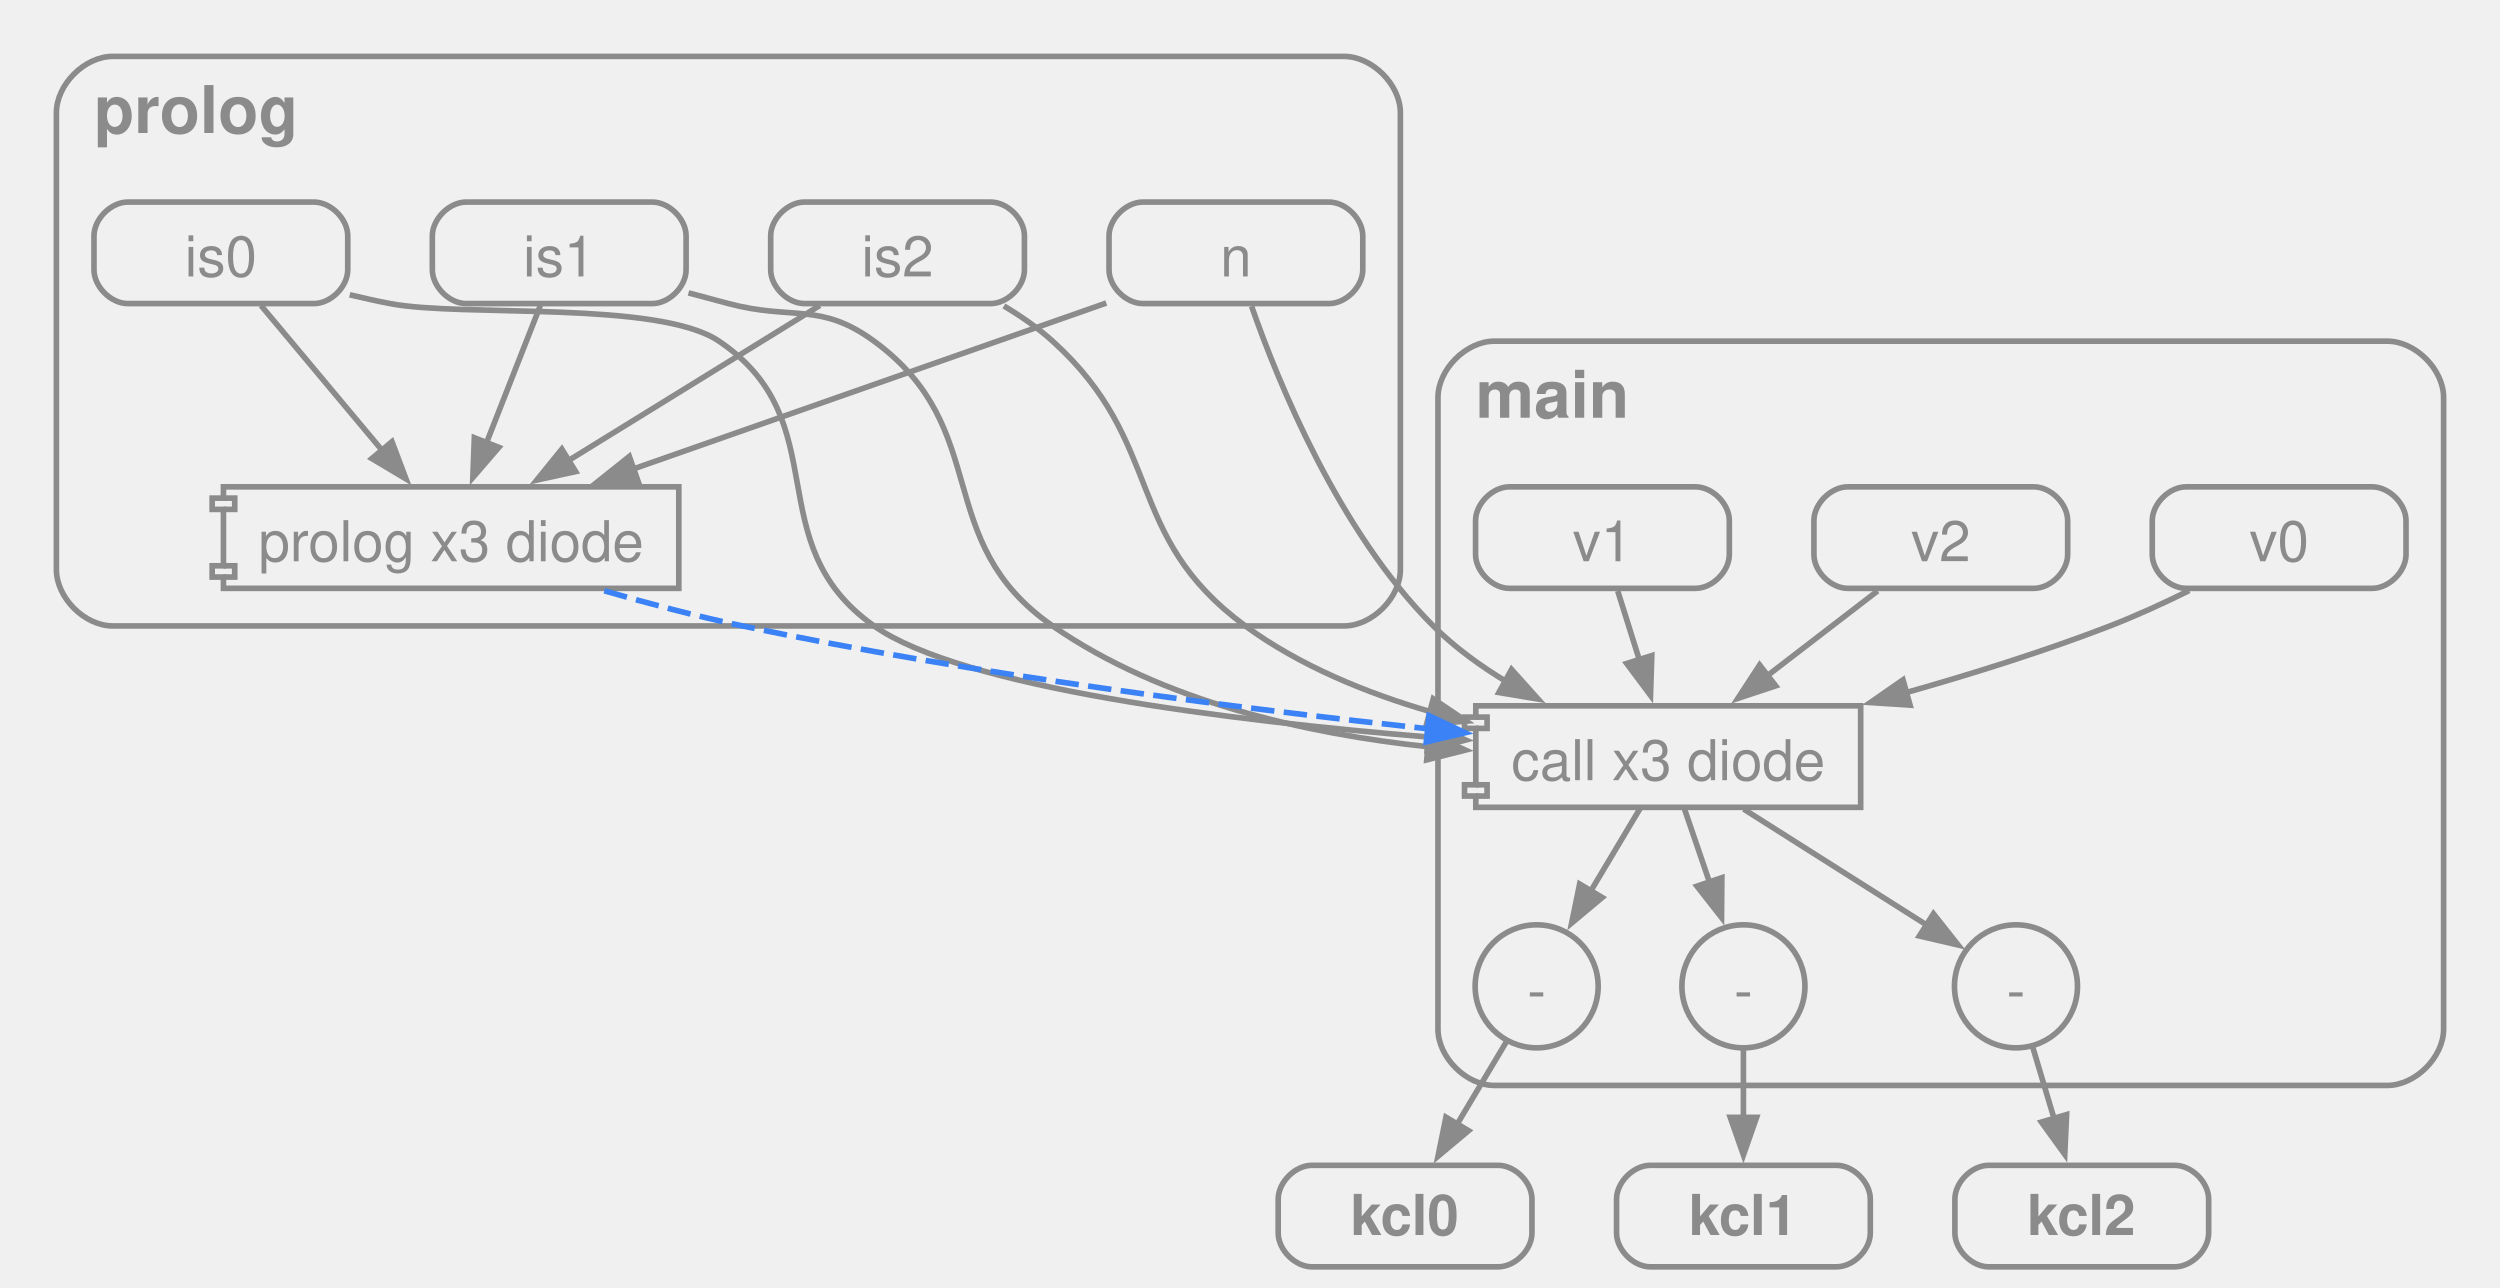
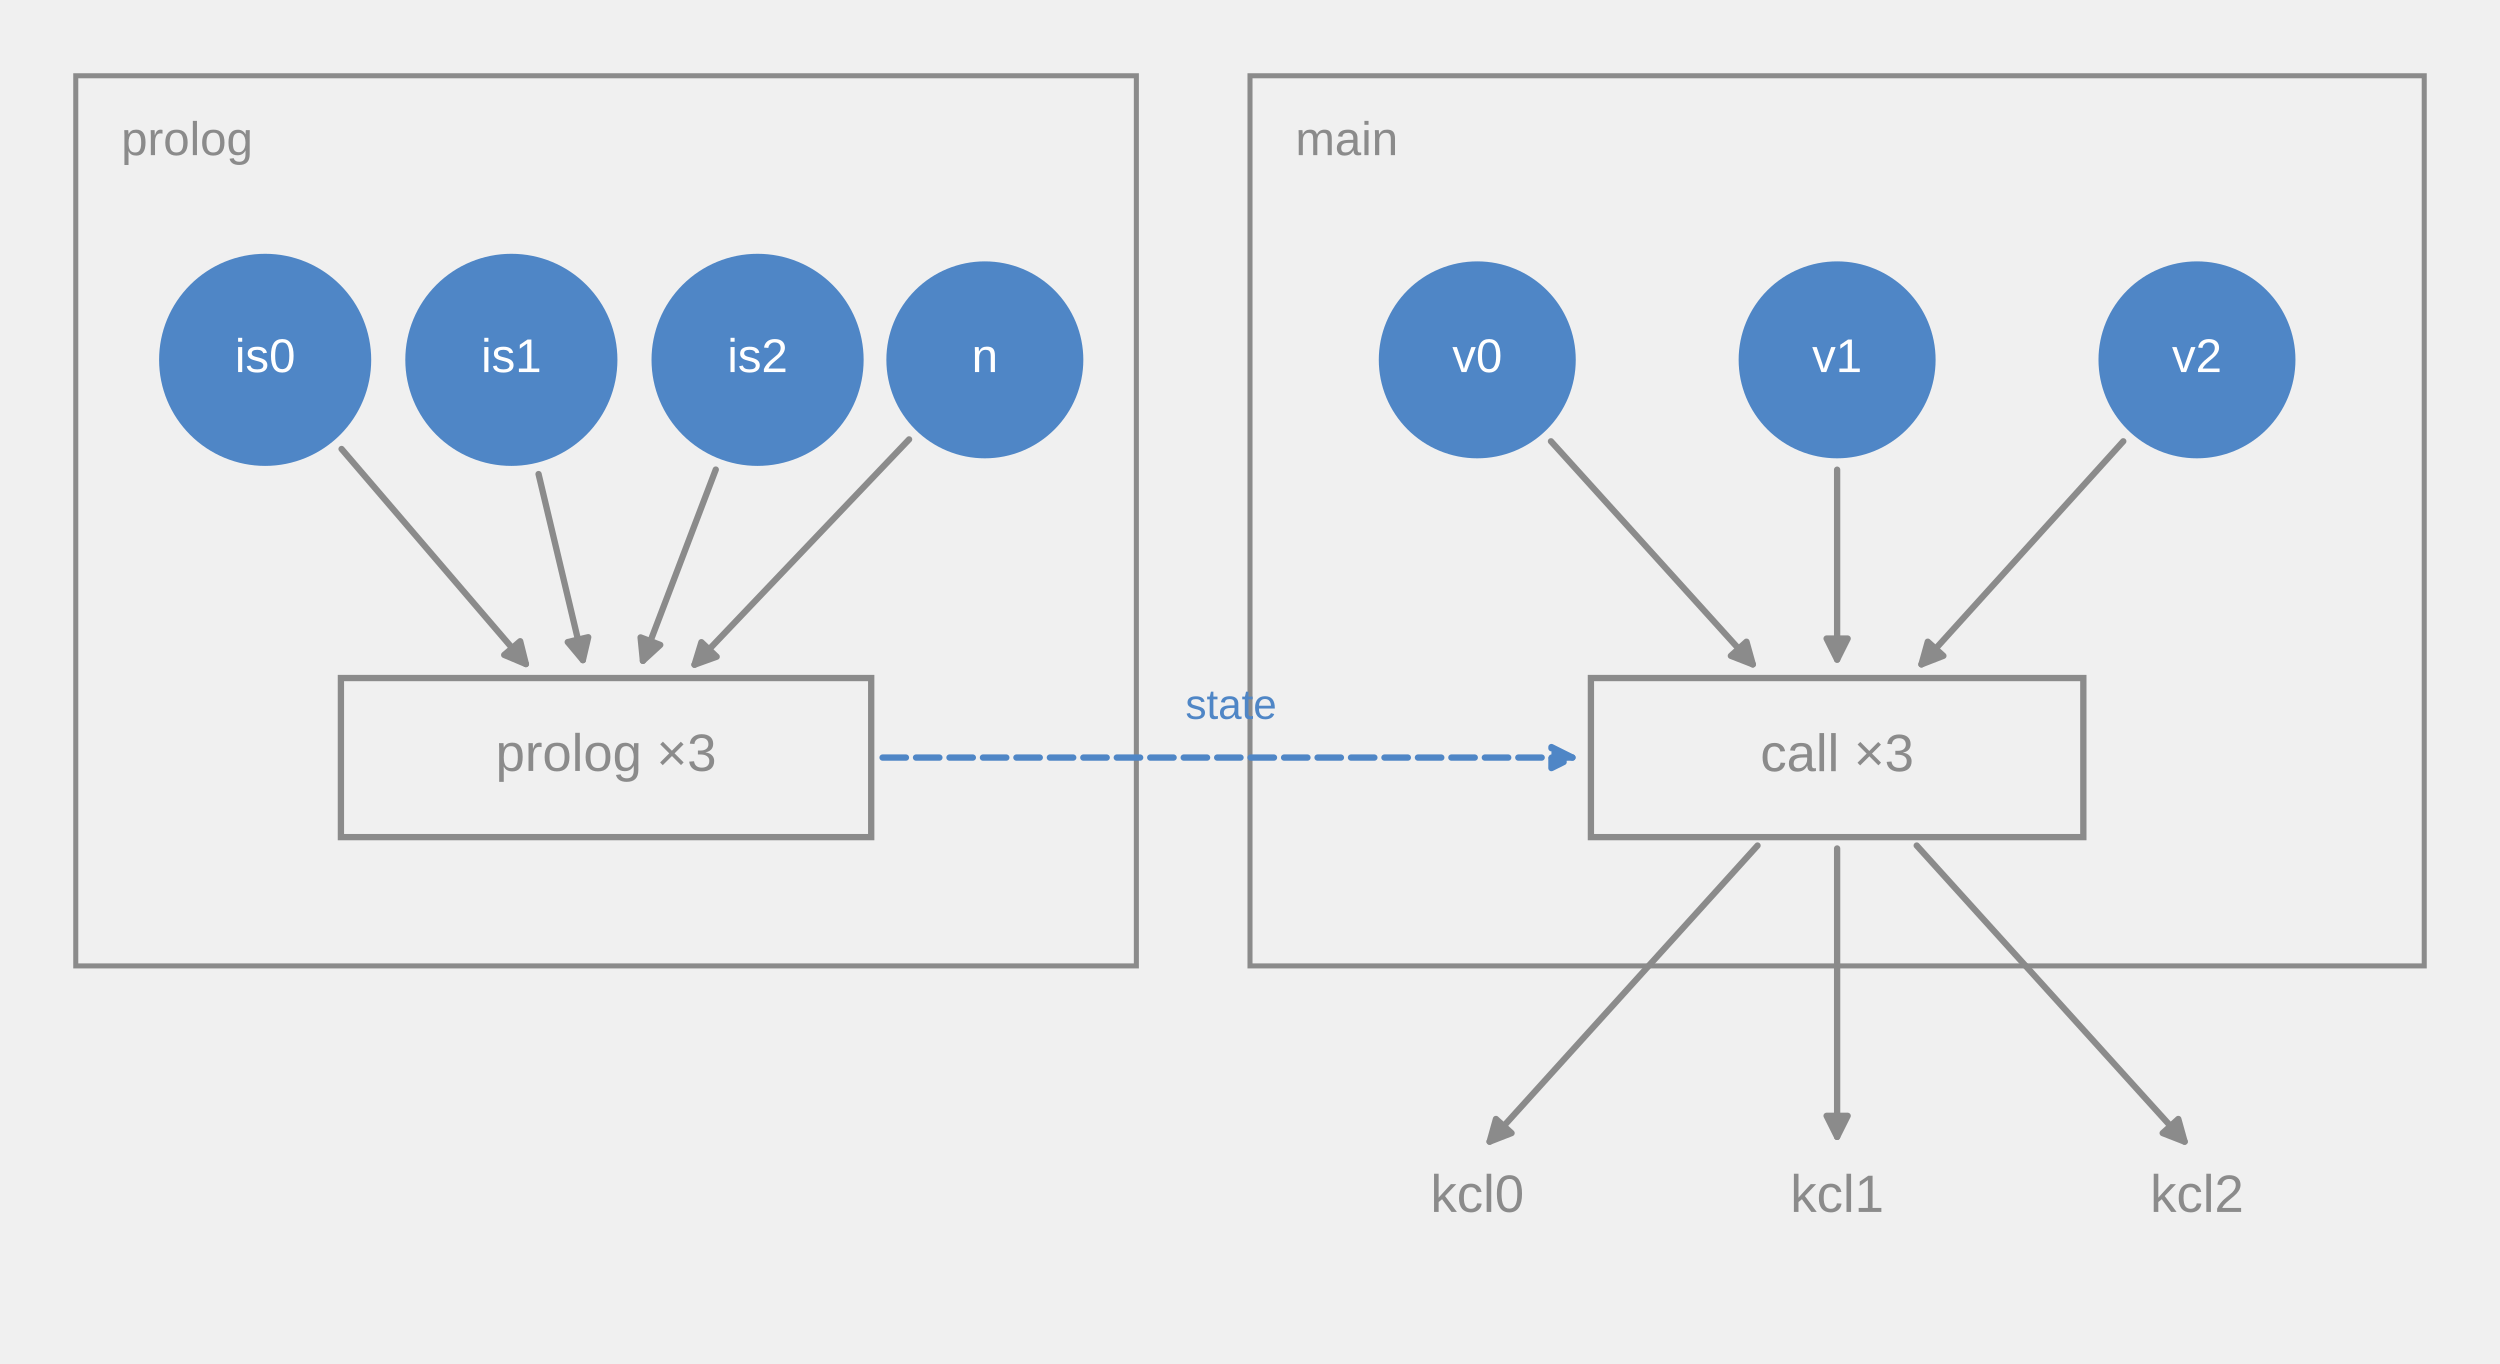
- <svg xmlns="http://www.w3.org/2000/svg" width="532pt" height="274pt" viewBox="0.00 0.00 532.00 274.00">
-   <g id="graph0" class="graph" transform="scale(1 1) rotate(0) translate(4 269.58)">
-     <g id="clust1" class="cluster">
-       <path fill="none" stroke="#8b8b8b" stroke-width="1.2" d="M20,-136.38C20,-136.38 282,-136.38 282,-136.38 288,-136.38 294,-142.38 294,-148.38 294,-148.38 294,-245.58 294,-245.58 294,-251.58 288,-257.58 282,-257.58 282,-257.58 20,-257.58 20,-257.58 14,-257.58 8,-251.58 8,-245.58 8,-245.58 8,-148.38 8,-148.38 8,-142.38 14,-136.38 20,-136.38" />
-       <text xml:space="preserve" text-anchor="start" x="16" y="-241.28" font-family="Helvetica,Arial,sans-serif" font-weight="bold" font-size="14.00" fill="#8b8b8b">prolog</text>
+ <svg xmlns="http://www.w3.org/2000/svg" width="475.2pt" height="259.2pt" viewBox="0 0 475.2 259.2" version="1.1">
+   <defs>
+     <style type="text/css">*{stroke-linejoin: round; stroke-linecap: butt}</style>
+   </defs>
+   <g id="figure_1">
+     <g id="patch_1">
+       <path d="M 0 259.2  L 475.2 259.2  L 475.2 0  L 0 0  L 0 259.2  z " style="fill: none" />
    </g>
-     <g id="clust2" class="cluster">
-       <path fill="none" stroke="#8b8b8b" stroke-width="1.2" d="M314,-38.6C314,-38.6 504,-38.6 504,-38.6 510,-38.6 516,-44.6 516,-50.6 516,-50.6 516,-184.98 516,-184.98 516,-190.98 510,-196.98 504,-196.98 504,-196.98 314,-196.98 314,-196.98 308,-196.98 302,-190.98 302,-184.98 302,-184.98 302,-50.6 302,-50.6 302,-44.6 308,-38.6 314,-38.6" />
-       <text xml:space="preserve" text-anchor="start" x="310" y="-180.68" font-family="Helvetica,Arial,sans-serif" font-weight="bold" font-size="14.00" fill="#8b8b8b">main</text>
-     </g>
-     <g id="node1" class="node">
-       <path fill="none" stroke="#8b8b8b" stroke-width="1.2" d="M62.8,-226.58C62.8,-226.58 23.2,-226.58 23.2,-226.58 19.6,-226.58 16,-222.98 16,-219.38 16,-219.38 16,-212.18 16,-212.18 16,-208.58 19.6,-204.98 23.2,-204.98 23.2,-204.98 62.8,-204.98 62.8,-204.98 66.4,-204.98 70,-208.58 70,-212.18 70,-212.18 70,-219.38 70,-219.38 70,-222.98 66.4,-226.58 62.8,-226.58" />
-       <text xml:space="preserve" text-anchor="middle" x="43" y="-210.75" font-family="Helvetica,Arial,sans-serif" font-size="12.00" fill="#8b8b8b">is0</text>
-     </g>
-     <g id="node5" class="node">
-       <polygon fill="none" stroke="#8b8b8b" stroke-width="1.2" points="140.45,-165.98 43.55,-165.98 43.55,-163.58 41.15,-163.58 41.15,-161.18 43.55,-161.18 43.55,-149.18 41.15,-149.18 41.15,-146.78 43.55,-146.78 43.55,-144.38 140.45,-144.38 140.45,-165.98" />
-       <polyline fill="none" stroke="#8b8b8b" stroke-width="1.2" points="43.55,-163.58 45.95,-163.58 45.95,-161.18 43.55,-161.18" />
-       <polyline fill="none" stroke="#8b8b8b" stroke-width="1.2" points="43.55,-149.18 45.95,-149.18 45.95,-146.78 43.55,-146.78" />
-       <text xml:space="preserve" text-anchor="middle" x="92" y="-150.15" font-family="Helvetica,Arial,sans-serif" font-size="12.00" fill="#8b8b8b">prolog x3 diode</text>
-     </g>
-     <g id="edge1" class="edge">
-       <path fill="none" stroke="#8b8b8b" stroke-width="1.2" d="M51.54,-204.57C58.63,-196.08 68.89,-183.81 77.31,-173.75" />
-       <polygon fill="#8b8b8b" stroke="#8b8b8b" stroke-width="1.2" points="79.41,-175.59 82.4,-167.66 75.12,-172 79.41,-175.59" />
-     </g>
-     <g id="node9" class="node">
-       <polygon fill="none" stroke="#8b8b8b" stroke-width="1.2" points="391.95,-119.38 310.05,-119.38 310.05,-116.98 307.65,-116.98 307.65,-114.58 310.05,-114.58 310.05,-102.58 307.65,-102.58 307.65,-100.18 310.05,-100.18 310.05,-97.78 391.95,-97.78 391.95,-119.38" />
-       <polyline fill="none" stroke="#8b8b8b" stroke-width="1.2" points="310.05,-116.98 312.45,-116.98 312.45,-114.58 310.05,-114.58" />
-       <polyline fill="none" stroke="#8b8b8b" stroke-width="1.2" points="310.05,-102.58 312.45,-102.58 312.45,-100.18 310.05,-100.18" />
-       <text xml:space="preserve" text-anchor="middle" x="351" y="-103.55" font-family="Helvetica,Arial,sans-serif" font-size="12.00" fill="#8b8b8b">call x3 diode</text>
-     </g>
-     <g id="edge7" class="edge">
-       <path fill="none" stroke="#8b8b8b" stroke-width="1.2" d="M70.42,-206.85C73.3,-206.16 76.2,-205.51 79,-204.98 94.38,-202.02 136.02,-205.73 149,-196.98 174.43,-179.84 156.95,-154.06 182,-136.38 200.57,-123.26 257.36,-116.25 300.02,-112.73" />
-       <polygon fill="#8b8b8b" stroke="#8b8b8b" stroke-width="1.2" points="300.14,-115.53 307.9,-112.11 299.7,-109.95 300.14,-115.53" />
-     </g>
-     <g id="node2" class="node">
-       <path fill="none" stroke="#8b8b8b" stroke-width="1.2" d="M134.8,-226.58C134.8,-226.58 95.2,-226.58 95.2,-226.58 91.6,-226.58 88,-222.98 88,-219.38 88,-219.38 88,-212.18 88,-212.18 88,-208.58 91.6,-204.98 95.2,-204.98 95.2,-204.98 134.8,-204.98 134.8,-204.98 138.4,-204.98 142,-208.58 142,-212.18 142,-212.18 142,-219.38 142,-219.38 142,-222.98 138.4,-226.58 134.8,-226.58" />
-       <text xml:space="preserve" text-anchor="middle" x="115" y="-210.75" font-family="Helvetica,Arial,sans-serif" font-size="12.00" fill="#8b8b8b">is1</text>
-     </g>
-     <g id="edge3" class="edge">
-       <path fill="none" stroke="#8b8b8b" stroke-width="1.2" d="M110.99,-204.57C107.83,-196.5 103.32,-185.02 99.49,-175.26" />
-       <polygon fill="#8b8b8b" stroke="#8b8b8b" stroke-width="1.2" points="102.15,-174.38 96.62,-167.96 96.94,-176.43 102.15,-174.38" />
-     </g>
-     <g id="edge10" class="edge">
-       <path fill="none" stroke="#8b8b8b" stroke-width="1.2" d="M142.51,-207.25C145.37,-206.48 148.25,-205.71 151,-204.98 164.75,-201.33 170.52,-205.38 182,-196.98 207.66,-178.21 193.87,-154.49 220,-136.38 243.26,-120.25 274.08,-113.41 299.98,-110.66" />
-       <polygon fill="#8b8b8b" stroke="#8b8b8b" stroke-width="1.2" points="300.11,-113.46 307.83,-109.96 299.61,-107.88 300.11,-113.46" />
-     </g>
-     <g id="node3" class="node">
-       <path fill="none" stroke="#8b8b8b" stroke-width="1.2" d="M206.8,-226.58C206.8,-226.58 167.2,-226.58 167.2,-226.58 163.6,-226.58 160,-222.98 160,-219.38 160,-219.38 160,-212.18 160,-212.18 160,-208.58 163.6,-204.98 167.2,-204.98 167.2,-204.98 206.8,-204.98 206.8,-204.98 210.4,-204.98 214,-208.58 214,-212.18 214,-212.18 214,-219.38 214,-219.38 214,-222.98 210.4,-226.58 206.8,-226.58" />
-       <text xml:space="preserve" text-anchor="middle" x="187" y="-210.75" font-family="Helvetica,Arial,sans-serif" font-size="12.00" fill="#8b8b8b">is2</text>
-     </g>
-     <g id="edge4" class="edge">
-       <path fill="none" stroke="#8b8b8b" stroke-width="1.2" d="M170.45,-204.57C155.69,-195.47 133.88,-182.01 116.99,-171.59" />
-       <polygon fill="#8b8b8b" stroke="#8b8b8b" stroke-width="1.2" points="118.5,-169.23 110.22,-167.42 115.56,-174 118.5,-169.23" />
-     </g>
-     <g id="edge11" class="edge">
-       <path fill="none" stroke="#8b8b8b" stroke-width="1.2" d="M209.63,-204.47C213.3,-202.28 216.91,-199.77 220,-196.98 244.12,-175.16 234.78,-155.61 261,-136.38 272.54,-127.92 286.74,-122.11 300.42,-118.13" />
-       <polygon fill="#8b8b8b" stroke="#8b8b8b" stroke-width="1.2" points="301,-120.87 308.02,-116.12 299.57,-115.46 301,-120.87" />
-     </g>
-     <g id="node4" class="node">
-       <path fill="none" stroke="#8b8b8b" stroke-width="1.2" d="M278.8,-226.58C278.8,-226.58 239.2,-226.58 239.2,-226.58 235.6,-226.58 232,-222.98 232,-219.38 232,-219.38 232,-212.18 232,-212.18 232,-208.58 235.6,-204.98 239.2,-204.98 239.2,-204.98 278.8,-204.98 278.8,-204.98 282.4,-204.98 286,-208.58 286,-212.18 286,-212.18 286,-219.38 286,-219.38 286,-222.98 282.4,-226.58 278.8,-226.58" />
-       <text xml:space="preserve" text-anchor="middle" x="259" y="-210.75" font-family="Helvetica,Arial,sans-serif" font-size="12.00" fill="#8b8b8b">n</text>
-     </g>
-     <g id="edge2" class="edge">
-       <path fill="none" stroke="#8b8b8b" stroke-width="1.2" d="M231.42,-205.1C203.97,-195.47 161.59,-180.6 130.76,-169.78" />
-       <polygon fill="#8b8b8b" stroke="#8b8b8b" stroke-width="1.2" points="131.78,-167.17 123.3,-167.16 129.92,-172.45 131.78,-167.17" />
-     </g>
-     <g id="edge8" class="edge">
-       <path fill="none" stroke="#8b8b8b" stroke-width="1.2" d="M262.33,-204.43C268,-188.18 280.91,-156.47 301,-136.38 305.54,-131.84 311.01,-127.87 316.64,-124.48" />
-       <polygon fill="#8b8b8b" stroke="#8b8b8b" stroke-width="1.2" points="317.66,-127.12 323.32,-120.81 314.96,-122.21 317.66,-127.12" />
-     </g>
-     <g id="edge12" class="edge">
-       <path fill="none" stroke="#3b82f6" stroke-width="1.2" stroke-dasharray="5,2" d="M124.6,-143.86C134.02,-141.14 144.36,-138.41 154,-136.38 203.15,-126.04 260.07,-118.79 300.05,-114.47" />
-       <polygon fill="#3b82f6" stroke="#3b82f6" stroke-width="1.2" points="300.11,-117.27 307.77,-113.65 299.52,-111.71 300.11,-117.27" />
-     </g>
-     <g id="node6" class="node">
-       <path fill="none" stroke="#8b8b8b" stroke-width="1.2" d="M500.8,-165.98C500.8,-165.98 461.2,-165.98 461.2,-165.98 457.6,-165.98 454,-162.38 454,-158.78 454,-158.78 454,-151.58 454,-151.58 454,-147.98 457.6,-144.38 461.2,-144.38 461.2,-144.38 500.8,-144.38 500.8,-144.38 504.4,-144.38 508,-147.98 508,-151.58 508,-151.58 508,-158.78 508,-158.78 508,-162.38 504.4,-165.98 500.8,-165.98" />
-       <text xml:space="preserve" text-anchor="middle" x="481" y="-150.15" font-family="Helvetica,Arial,sans-serif" font-size="12.00" fill="#8b8b8b">v0</text>
-     </g>
-     <g id="edge5" class="edge">
-       <path fill="none" stroke="#8b8b8b" stroke-width="1.2" d="M461.86,-143.91C456.49,-141.25 450.59,-138.54 445,-136.38 431.1,-131.01 415.69,-126.18 401.43,-122.14" />
-       <polygon fill="#8b8b8b" stroke="#8b8b8b" stroke-width="1.2" points="402.46,-119.52 394,-120.08 400.96,-124.91 402.46,-119.52" />
-     </g>
-     <g id="node7" class="node">
-       <path fill="none" stroke="#8b8b8b" stroke-width="1.2" d="M356.8,-165.98C356.8,-165.98 317.2,-165.98 317.2,-165.98 313.6,-165.98 310,-162.38 310,-158.78 310,-158.78 310,-151.58 310,-151.58 310,-147.98 313.6,-144.38 317.2,-144.38 317.2,-144.38 356.8,-144.38 356.8,-144.38 360.4,-144.38 364,-147.98 364,-151.58 364,-151.58 364,-158.78 364,-158.78 364,-162.38 360.4,-165.98 356.8,-165.98" />
-       <text xml:space="preserve" text-anchor="middle" x="337" y="-150.15" font-family="Helvetica,Arial,sans-serif" font-size="12.00" fill="#8b8b8b">v1</text>
-     </g>
-     <g id="edge6" class="edge">
-       <path fill="none" stroke="#8b8b8b" stroke-width="1.2" d="M340.25,-143.83C341.63,-139.44 343.28,-134.17 344.87,-129.1" />
-       <polygon fill="#8b8b8b" stroke="#8b8b8b" stroke-width="1.2" points="347.5,-130.07 347.23,-121.6 342.16,-128.39 347.5,-130.07" />
-     </g>
-     <g id="node8" class="node">
-       <path fill="none" stroke="#8b8b8b" stroke-width="1.2" d="M428.8,-165.98C428.8,-165.98 389.2,-165.98 389.2,-165.98 385.6,-165.98 382,-162.38 382,-158.78 382,-158.78 382,-151.58 382,-151.58 382,-147.98 385.6,-144.38 389.2,-144.38 389.2,-144.38 428.8,-144.38 428.8,-144.38 432.4,-144.38 436,-147.98 436,-151.58 436,-151.58 436,-158.78 436,-158.78 436,-162.38 432.4,-165.98 428.8,-165.98" />
-       <text xml:space="preserve" text-anchor="middle" x="409" y="-150.15" font-family="Helvetica,Arial,sans-serif" font-size="12.00" fill="#8b8b8b">v2</text>
-     </g>
-     <g id="edge9" class="edge">
-       <path fill="none" stroke="#8b8b8b" stroke-width="1.2" d="M395.55,-143.83C388.52,-138.43 379.76,-131.7 371.88,-125.63" />
-       <polygon fill="#8b8b8b" stroke="#8b8b8b" stroke-width="1.2" points="373.87,-123.63 365.82,-120.97 370.45,-128.07 373.87,-123.63" />
-     </g>
-     <g id="node10" class="node">
-       <ellipse fill="none" stroke="#8b8b8b" stroke-width="1.2" cx="323" cy="-59.69" rx="13.09" ry="13.09" />
-       <text xml:space="preserve" text-anchor="middle" x="323" y="-54.66" font-family="Helvetica,Arial,sans-serif" font-size="12.00" fill="#8b8b8b">-</text>
-     </g>
-     <g id="edge13" class="edge">
-       <path fill="none" stroke="#8b8b8b" stroke-width="1.2" d="M345.06,-97.63C342,-92.5 338.15,-86.07 334.54,-80.01" />
-       <polygon fill="#8b8b8b" stroke="#8b8b8b" stroke-width="1.2" points="336.95,-78.59 330.45,-73.16 332.15,-81.46 336.95,-78.59" />
-     </g>
-     <g id="node11" class="node">
-       <ellipse fill="none" stroke="#8b8b8b" stroke-width="1.2" cx="367" cy="-59.69" rx="13.09" ry="13.09" />
-       <text xml:space="preserve" text-anchor="middle" x="367" y="-54.66" font-family="Helvetica,Arial,sans-serif" font-size="12.00" fill="#8b8b8b">-</text>
-     </g>
-     <g id="edge14" class="edge">
-       <path fill="none" stroke="#8b8b8b" stroke-width="1.2" d="M354.39,-97.63C355.99,-92.95 357.96,-87.17 359.87,-81.59" />
-       <polygon fill="#8b8b8b" stroke="#8b8b8b" stroke-width="1.2" points="362.41,-82.81 362.34,-74.33 357.11,-81 362.41,-82.81" />
-     </g>
-     <g id="node12" class="node">
-       <ellipse fill="none" stroke="#8b8b8b" stroke-width="1.2" cx="425" cy="-59.69" rx="13.09" ry="13.09" />
-       <text xml:space="preserve" text-anchor="middle" x="425" y="-54.66" font-family="Helvetica,Arial,sans-serif" font-size="12.00" fill="#8b8b8b">-</text>
-     </g>
-     <g id="edge15" class="edge">
-       <path fill="none" stroke="#8b8b8b" stroke-width="1.2" d="M367.06,-97.4C378.55,-90.12 394.06,-80.29 406.15,-72.64" />
-       <polygon fill="#8b8b8b" stroke="#8b8b8b" stroke-width="1.2" points="407.44,-75.13 412.7,-68.48 404.44,-70.4 407.44,-75.13" />
-     </g>
-     <g id="node13" class="node">
-       <path fill="none" stroke="#8b8b8b" stroke-width="1.2" d="M314.8,-21.6C314.8,-21.6 275.2,-21.6 275.2,-21.6 271.6,-21.6 268,-18 268,-14.4 268,-14.4 268,-7.2 268,-7.2 268,-3.6 271.6,0 275.2,0 275.2,0 314.8,0 314.8,0 318.4,0 322,-3.6 322,-7.2 322,-7.2 322,-14.4 322,-14.4 322,-18 318.4,-21.6 314.8,-21.6" />
-       <text xml:space="preserve" text-anchor="start" x="283.38" y="-6.77" font-family="Helvetica,Arial,sans-serif" font-weight="bold" font-size="12.00" fill="#8b8b8b">kcl0</text>
-     </g>
-     <g id="edge16" class="edge">
-       <path fill="none" stroke="#8b8b8b" stroke-width="1.2" d="M316.51,-47.81C313.38,-42.58 309.54,-36.16 305.98,-30.19" />
-       <polygon fill="#8b8b8b" stroke="#8b8b8b" stroke-width="1.2" points="308.51,-28.97 302.01,-23.53 303.7,-31.84 308.51,-28.97" />
-     </g>
-     <g id="node14" class="node">
-       <path fill="none" stroke="#8b8b8b" stroke-width="1.2" d="M386.8,-21.6C386.8,-21.6 347.2,-21.6 347.2,-21.6 343.6,-21.6 340,-18 340,-14.4 340,-14.4 340,-7.2 340,-7.2 340,-3.6 343.6,0 347.2,0 347.2,0 386.8,0 386.8,0 390.4,0 394,-3.6 394,-7.2 394,-7.2 394,-14.4 394,-14.4 394,-18 390.4,-21.6 386.8,-21.6" />
-       <text xml:space="preserve" text-anchor="start" x="355.38" y="-6.77" font-family="Helvetica,Arial,sans-serif" font-weight="bold" font-size="12.00" fill="#8b8b8b">kcl1</text>
-     </g>
-     <g id="edge17" class="edge">
-       <path fill="none" stroke="#8b8b8b" stroke-width="1.2" d="M367,-46.37C367,-41.86 367,-36.63 367,-31.63" />
-       <polygon fill="#8b8b8b" stroke="#8b8b8b" stroke-width="1.2" points="369.8,-31.8 367,-23.8 364.2,-31.8 369.8,-31.8" />
-     </g>
-     <g id="node15" class="node">
-       <path fill="none" stroke="#8b8b8b" stroke-width="1.2" d="M458.8,-21.6C458.8,-21.6 419.2,-21.6 419.2,-21.6 415.6,-21.6 412,-18 412,-14.4 412,-14.4 412,-7.2 412,-7.2 412,-3.6 415.6,0 419.2,0 419.2,0 458.8,0 458.8,0 462.4,0 466,-3.6 466,-7.2 466,-7.2 466,-14.4 466,-14.4 466,-18 462.4,-21.6 458.8,-21.6" />
-       <text xml:space="preserve" text-anchor="start" x="427.38" y="-6.77" font-family="Helvetica,Arial,sans-serif" font-weight="bold" font-size="12.00" fill="#8b8b8b">kcl2</text>
-     </g>
-     <g id="edge18" class="edge">
-       <path fill="none" stroke="#8b8b8b" stroke-width="1.2" d="M428.53,-46.86C429.95,-42.11 431.62,-36.51 433.21,-31.2" />
-       <polygon fill="#8b8b8b" stroke="#8b8b8b" stroke-width="1.2" points="435.77,-32.4 435.38,-23.93 430.41,-30.8 435.77,-32.4" />
+     <g id="axes_1">
+       <g id="patch_2">
+         <path d="M 14.4 183.6  L 216 183.6  L 216 14.4  L 14.4 14.4  L 14.4 183.6  z " clip-path="url(#paf061c53f6)" style="fill: none; stroke: #8b8b8b; stroke-width: 0.96; stroke-linejoin: miter" />
+       </g>
+       <g id="patch_3">
+         <path d="M 237.6 183.6  L 460.8 183.6  L 460.8 14.4  L 237.6 14.4  L 237.6 183.6  z " clip-path="url(#paf061c53f6)" style="fill: none; stroke: #8b8b8b; stroke-width: 0.96; stroke-linejoin: miter" />
+       </g>
+       <g id="patch_4">
+         <path d="M 50.4 88.56  C 55.746 88.56 60.875 86.436 64.655 82.655  C 68.436 78.875 70.56 73.746 70.56 68.4  C 70.56 63.054 68.436 57.925 64.655 54.145  C 60.875 50.364 55.746 48.24 50.4 48.24  C 45.054 48.24 39.925 50.364 36.145 54.145  C 32.364 57.925 30.24 63.054 30.24 68.4  C 30.24 73.746 32.364 78.875 36.145 82.655  C 39.925 86.436 45.054 88.56 50.4 88.56  z " clip-path="url(#paf061c53f6)" style="fill: #4f86c6" />
+       </g>
+       <g id="patch_5">
+         <path d="M 97.2 88.56  C 102.546 88.56 107.675 86.436 111.455 82.655  C 115.236 78.875 117.36 73.746 117.36 68.4  C 117.36 63.054 115.236 57.925 111.455 54.145  C 107.675 50.364 102.546 48.24 97.2 48.24  C 91.854 48.24 86.725 50.364 82.945 54.145  C 79.164 57.925 77.04 63.054 77.04 68.4  C 77.04 73.746 79.164 78.875 82.945 82.655  C 86.725 86.436 91.854 88.56 97.2 88.56  z " clip-path="url(#paf061c53f6)" style="fill: #4f86c6" />
+       </g>
+       <g id="patch_6">
+         <path d="M 144 88.56  C 149.346 88.56 154.475 86.436 158.255 82.655  C 162.036 78.875 164.16 73.746 164.16 68.4  C 164.16 63.054 162.036 57.925 158.255 54.145  C 154.475 50.364 149.346 48.24 144 48.24  C 138.654 48.24 133.525 50.364 129.745 54.145  C 125.964 57.925 123.84 63.054 123.84 68.4  C 123.84 73.746 125.964 78.875 129.745 82.655  C 133.525 86.436 138.654 88.56 144 88.56  z " clip-path="url(#paf061c53f6)" style="fill: #4f86c6" />
+       </g>
+       <g id="patch_7">
+         <path d="M 187.2 87.12  C 192.165 87.12 196.927 85.148 200.437 81.637  C 203.948 78.127 205.92 73.365 205.92 68.4  C 205.92 63.435 203.948 58.673 200.437 55.163  C 196.927 51.652 192.165 49.68 187.2 49.68  C 182.235 49.68 177.473 51.652 173.963 55.163  C 170.452 58.673 168.48 63.435 168.48 68.4  C 168.48 73.365 170.452 78.127 173.963 81.637  C 177.473 85.148 182.235 87.12 187.2 87.12  z " clip-path="url(#paf061c53f6)" style="fill: #4f86c6" />
+       </g>
+       <g id="patch_8">
+         <path d="M 64.8 159.12  L 165.6 159.12  L 165.6 128.88  L 64.8 128.88  L 64.8 159.12  z " clip-path="url(#paf061c53f6)" style="fill: none; stroke: #8b8b8b; stroke-width: 1.2; stroke-linejoin: miter" />
+       </g>
+       <g id="patch_9">
+         <path d="M 280.8 87.12  C 285.765 87.12 290.527 85.148 294.037 81.637  C 297.548 78.127 299.52 73.365 299.52 68.4  C 299.52 63.435 297.548 58.673 294.037 55.163  C 290.527 51.652 285.765 49.68 280.8 49.68  C 275.835 49.68 271.073 51.652 267.563 55.163  C 264.052 58.673 262.08 63.435 262.08 68.4  C 262.08 73.365 264.052 78.127 267.563 81.637  C 271.073 85.148 275.835 87.12 280.8 87.12  z " clip-path="url(#paf061c53f6)" style="fill: #4f86c6" />
+       </g>
+       <g id="patch_10">
+         <path d="M 349.2 87.12  C 354.165 87.12 358.927 85.148 362.437 81.637  C 365.948 78.127 367.92 73.365 367.92 68.4  C 367.92 63.435 365.948 58.673 362.437 55.163  C 358.927 51.652 354.165 49.68 349.2 49.68  C 344.235 49.68 339.473 51.652 335.963 55.163  C 332.452 58.673 330.48 63.435 330.48 68.4  C 330.48 73.365 332.452 78.127 335.963 81.637  C 339.473 85.148 344.235 87.12 349.2 87.12  z " clip-path="url(#paf061c53f6)" style="fill: #4f86c6" />
+       </g>
+       <g id="patch_11">
+         <path d="M 417.6 87.12  C 422.565 87.12 427.327 85.148 430.837 81.637  C 434.348 78.127 436.32 73.365 436.32 68.4  C 436.32 63.435 434.348 58.673 430.837 55.163  C 427.327 51.652 422.565 49.68 417.6 49.68  C 412.635 49.68 407.873 51.652 404.363 55.163  C 400.852 58.673 398.88 63.435 398.88 68.4  C 398.88 73.365 400.852 78.127 404.363 81.637  C 407.873 85.148 412.635 87.12 417.6 87.12  z " clip-path="url(#paf061c53f6)" style="fill: #4f86c6" />
+       </g>
+       <g id="patch_12">
+         <path d="M 302.4 159.12  L 396 159.12  L 396 128.88  L 302.4 128.88  L 302.4 159.12  z " clip-path="url(#paf061c53f6)" style="fill: none; stroke: #8b8b8b; stroke-width: 1.2; stroke-linejoin: miter" />
+       </g>
+       <g id="text_1">
+         <text style="font-size: 9px; font-family: 'Arial', 'DejaVu Sans'; text-anchor: start; fill: #8b8b8b" x="23.04" y="29.482" transform="rotate(-0 23.04 29.48203)">prolog</text>
+       </g>
+       <g id="text_2">
+         <text style="font-size: 9px; font-family: 'Arial', 'DejaVu Sans'; text-anchor: start; fill: #8b8b8b" x="246.24" y="29.482" transform="rotate(-0 246.24 29.48203)">main</text>
+       </g>
+       <g id="text_3">
+         <text style="font-size: 9px; font-family: 'Arial', 'DejaVu Sans'; text-anchor: middle; fill: #ffffff" x="50.4" y="70.727" transform="rotate(-0 50.4 70.72664)">is0</text>
+       </g>
+       <g id="text_4">
+         <text style="font-size: 9px; font-family: 'Arial', 'DejaVu Sans'; text-anchor: middle; fill: #ffffff" x="97.2" y="70.727" transform="rotate(-0 97.2 70.72664)">is1</text>
+       </g>
+       <g id="text_5">
+         <text style="font-size: 9px; font-family: 'Arial', 'DejaVu Sans'; text-anchor: middle; fill: #ffffff" x="144" y="70.727" transform="rotate(-0 144 70.72664)">is2</text>
+       </g>
+       <g id="text_6">
+         <text style="font-size: 9px; font-family: 'Arial', 'DejaVu Sans'; text-anchor: middle; fill: #ffffff" x="187.2" y="70.727" transform="rotate(-0 187.2 70.72664)">n</text>
+       </g>
+       <g id="text_7">
+         <text style="font-size: 10px; font-family: 'Arial', 'DejaVu Sans'; text-anchor: middle; fill: #8b8b8b" x="115.2" y="146.541" transform="rotate(-0 115.2 146.5414)">prolog ×3</text>
+       </g>
+       <g id="patch_13">
+         <path d="M 64.926 85.347  Q 82.88 106.293 99.961 126.221  " style="fill: none; stroke: #8b8b8b; stroke-width: 1.2; stroke-linecap: round" />
+         <path d="M 98.877 121.883  L 99.961 126.221  L 95.839 124.486  z " style="fill: #8b8b8b; stroke: #8b8b8b; stroke-width: 1.2; stroke-linecap: round" />
+       </g>
+       <g id="patch_14">
+         <path d="M 102.37 90.113  Q 106.735 108.446 110.789 125.474  " style="fill: none; stroke: #8b8b8b; stroke-width: 1.2; stroke-linecap: round" />
+         <path d="M 111.808 121.119  L 110.789 125.474  L 107.917 122.046  z " style="fill: #8b8b8b; stroke: #8b8b8b; stroke-width: 1.2; stroke-linecap: round" />
+       </g>
+       <g id="patch_15">
+         <path d="M 136.054 89.258  Q 128.892 108.06 122.207 125.608  " style="fill: none; stroke: #8b8b8b; stroke-width: 1.2; stroke-linecap: round" />
+         <path d="M 125.5 122.582  L 122.207 125.608  L 121.762 121.158  z " style="fill: #8b8b8b; stroke: #8b8b8b; stroke-width: 1.2; stroke-linecap: round" />
+       </g>
+       <g id="patch_16">
+         <path d="M 172.8 83.52  Q 151.945 105.418 132.015 126.344  " style="fill: none; stroke: #8b8b8b; stroke-width: 1.2; stroke-linecap: round" />
+         <path d="M 136.222 124.827  L 132.015 126.344  L 133.325 122.068  z " style="fill: #8b8b8b; stroke: #8b8b8b; stroke-width: 1.2; stroke-linecap: round" />
+       </g>
+       <g id="text_8">
+         <text style="font-size: 9px; font-family: 'Arial', 'DejaVu Sans'; text-anchor: middle; fill: #ffffff" x="280.8" y="70.727" transform="rotate(-0 280.8 70.72664)">v0</text>
+       </g>
+       <g id="text_9">
+         <text style="font-size: 9px; font-family: 'Arial', 'DejaVu Sans'; text-anchor: middle; fill: #ffffff" x="349.2" y="70.727" transform="rotate(-0 349.2 70.72664)">v1</text>
+       </g>
+       <g id="text_10">
+         <text style="font-size: 9px; font-family: 'Arial', 'DejaVu Sans'; text-anchor: middle; fill: #ffffff" x="417.6" y="70.727" transform="rotate(-0 417.6 70.72664)">v2</text>
+       </g>
+       <g id="text_11">
+         <text style="font-size: 10px; font-family: 'Arial', 'DejaVu Sans'; text-anchor: middle; fill: #8b8b8b" x="349.2" y="146.585" transform="rotate(-0 349.2 146.5852)">call ×3</text>
+       </g>
+       <g id="patch_17">
+         <path d="M 294.809 83.883  Q 314.44 105.581 333.171 126.283  " style="fill: none; stroke: #8b8b8b; stroke-width: 1.2; stroke-linecap: round" />
+         <path d="M 331.97 121.975  L 333.171 126.283  L 329.004 124.659  z " style="fill: #8b8b8b; stroke: #8b8b8b; stroke-width: 1.2; stroke-linecap: round" />
+       </g>
+       <g id="patch_18">
+         <path d="M 349.2 89.28  Q 349.2 108 349.2 125.378  " style="fill: none; stroke: #8b8b8b; stroke-width: 1.2; stroke-linecap: round" />
+         <path d="M 351.2 121.378  L 349.2 125.378  L 347.2 121.378  z " style="fill: #8b8b8b; stroke: #8b8b8b; stroke-width: 1.2; stroke-linecap: round" />
+       </g>
+       <g id="patch_19">
+         <path d="M 403.591 83.883  Q 383.96 105.581 365.229 126.283  " style="fill: none; stroke: #8b8b8b; stroke-width: 1.2; stroke-linecap: round" />
+         <path d="M 369.396 124.659  L 365.229 126.283  L 366.43 121.975  z " style="fill: #8b8b8b; stroke: #8b8b8b; stroke-width: 1.2; stroke-linecap: round" />
+       </g>
+       <g id="patch_20">
+         <path d="M 167.76 144  Q 234 144 298.898 144  " style="fill: none; stroke-dasharray: 4.44,1.92; stroke-dashoffset: 0; stroke: #4f86c6; stroke-width: 1.2; stroke-linecap: round" />
+         <path d="M 294.898 142  L 298.898 144  L 294.898 146  z " style="fill: #4f86c6; stroke-dasharray: 4.44,1.92; stroke-dashoffset: 0; stroke: #4f86c6; stroke-width: 1.2; stroke-linecap: round" />
+       </g>
+       <g id="text_12">
+         <text style="font-size: 8px; font-family: 'Arial', 'DejaVu Sans'; text-anchor: middle; fill: #4f86c6" x="234" y="136.65" transform="rotate(-0 234 136.65)">state</text>
+       </g>
+       <g id="patch_21">
+         <path d="M 334.071 160.722  Q 308.16 189.36 283.149 217.003  " style="fill: none; stroke: #8b8b8b; stroke-width: 1.2; stroke-linecap: round" />
+         <path d="M 287.316 215.379  L 283.149 217.003  L 284.35 212.695  z " style="fill: #8b8b8b; stroke: #8b8b8b; stroke-width: 1.2; stroke-linecap: round" />
+       </g>
+       <g id="text_13">
+         <text style="font-size: 10px; font-family: 'Arial', 'DejaVu Sans'; text-anchor: middle; fill: #8b8b8b" x="280.8" y="230.358" transform="rotate(-0 280.8 230.3578)">kcl0</text>
+       </g>
+       <g id="patch_22">
+         <path d="M 349.2 161.28  Q 349.2 189.36 349.2 216.098  " style="fill: none; stroke: #8b8b8b; stroke-width: 1.2; stroke-linecap: round" />
+         <path d="M 351.2 212.098  L 349.2 216.098  L 347.2 212.098  z " style="fill: #8b8b8b; stroke: #8b8b8b; stroke-width: 1.2; stroke-linecap: round" />
+       </g>
+       <g id="text_14">
+         <text style="font-size: 10px; font-family: 'Arial', 'DejaVu Sans'; text-anchor: middle; fill: #8b8b8b" x="349.2" y="230.358" transform="rotate(-0 349.2 230.3578)">kcl1</text>
+       </g>
+       <g id="patch_23">
+         <path d="M 364.329 160.722  Q 390.24 189.36 415.251 217.003  " style="fill: none; stroke: #8b8b8b; stroke-width: 1.2; stroke-linecap: round" />
+         <path d="M 414.05 212.695  L 415.251 217.003  L 411.084 215.379  z " style="fill: #8b8b8b; stroke: #8b8b8b; stroke-width: 1.2; stroke-linecap: round" />
+       </g>
+       <g id="text_15">
+         <text style="font-size: 10px; font-family: 'Arial', 'DejaVu Sans'; text-anchor: middle; fill: #8b8b8b" x="417.6" y="230.358" transform="rotate(-0 417.6 230.3578)">kcl2</text>
+       </g>
    </g>
  </g>
+   <defs>
+     <clipPath id="paf061c53f6">
+       <rect x="0" y="0" width="475.2" height="259.2" />
+     </clipPath>
+   </defs>
</svg>
